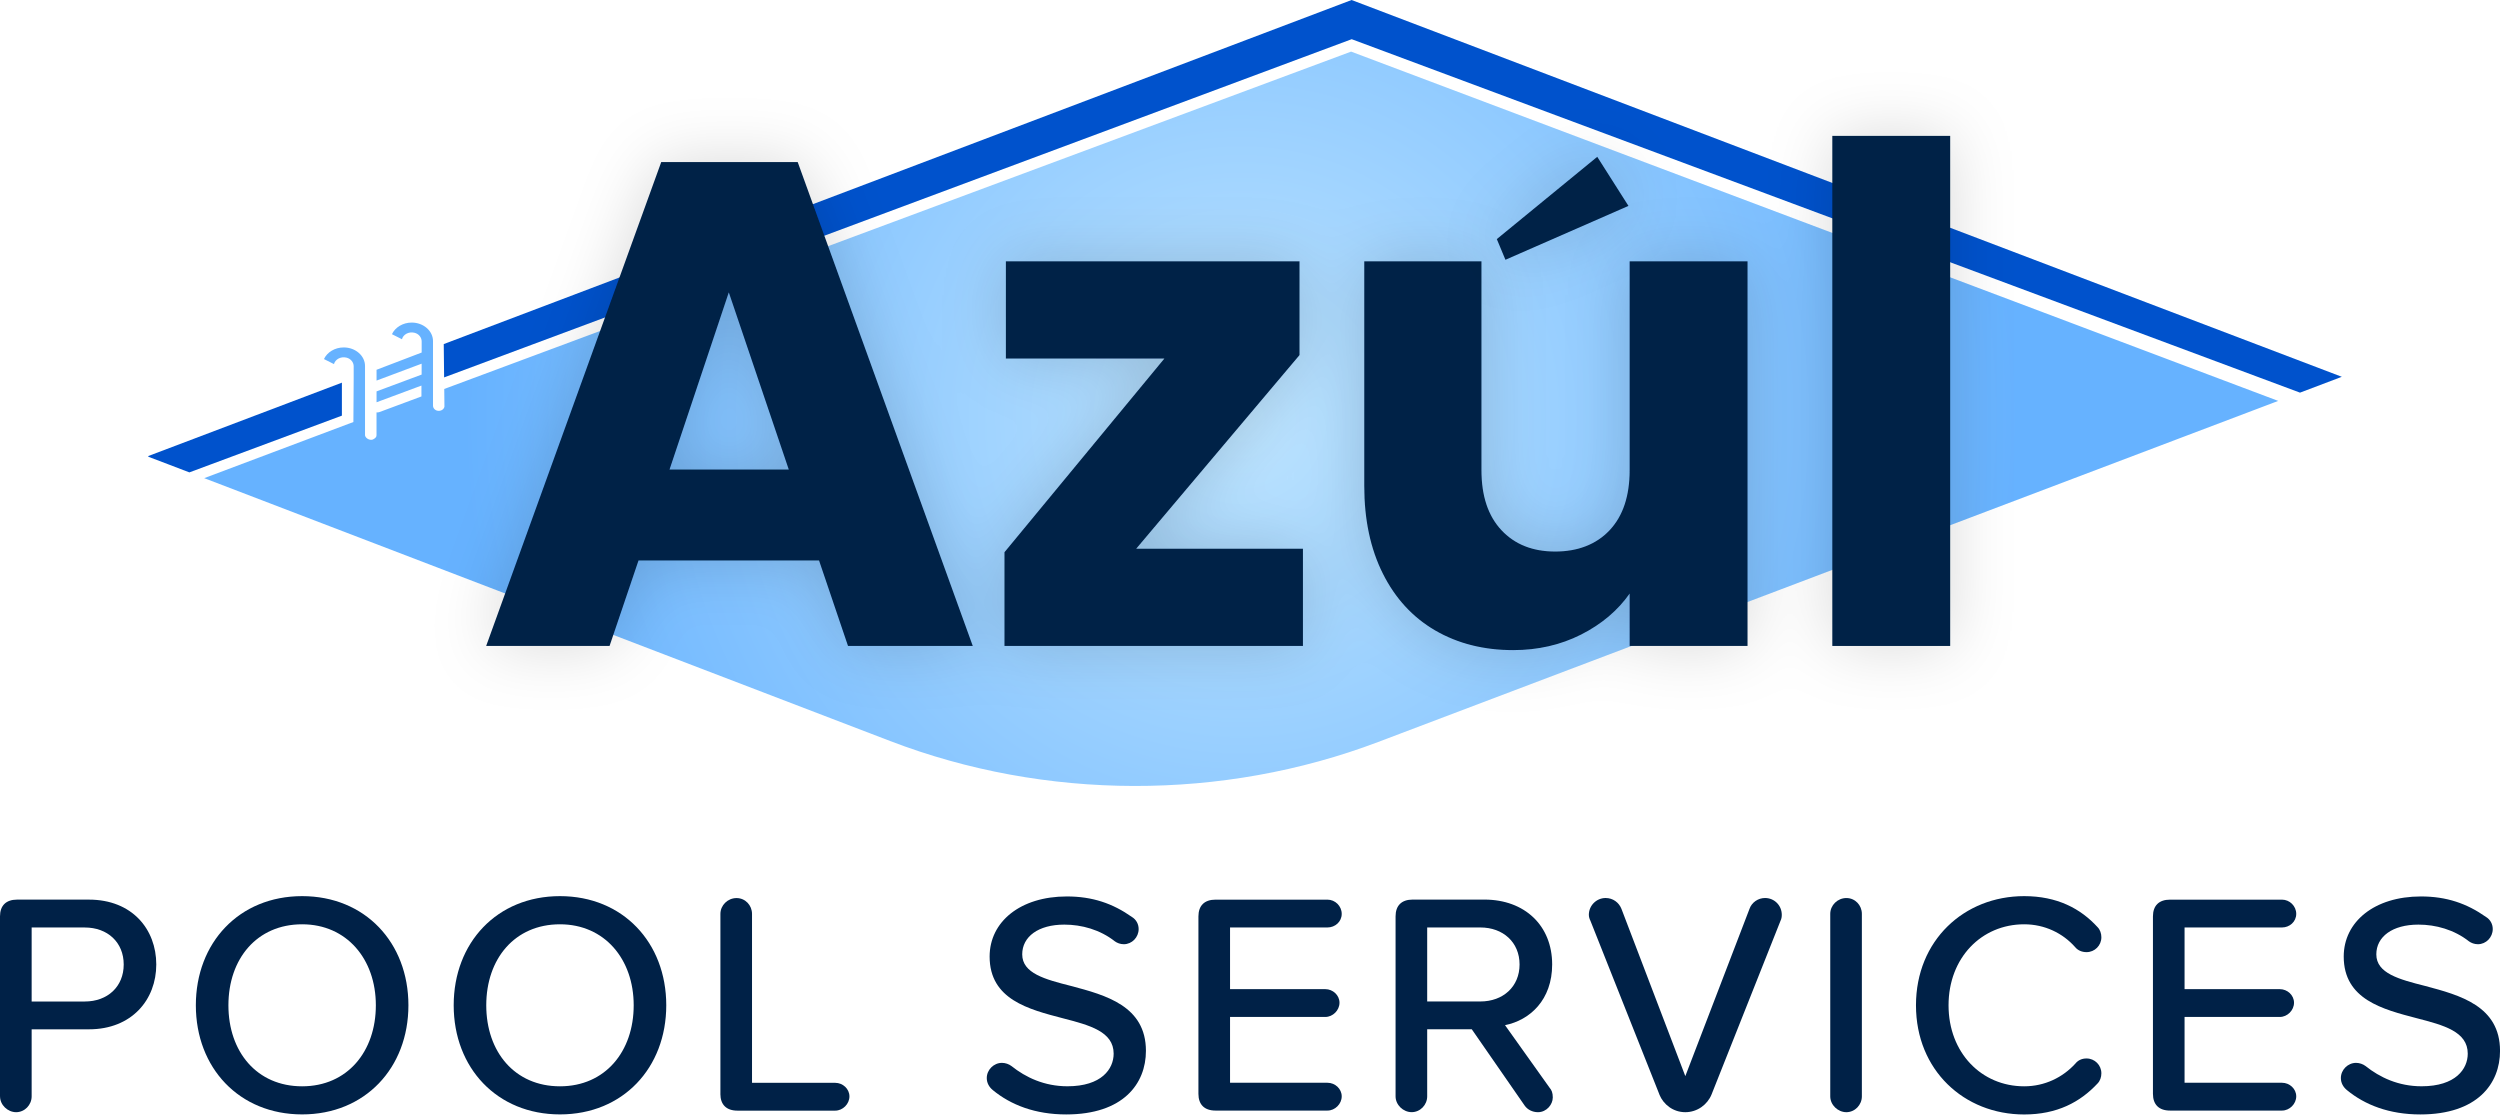
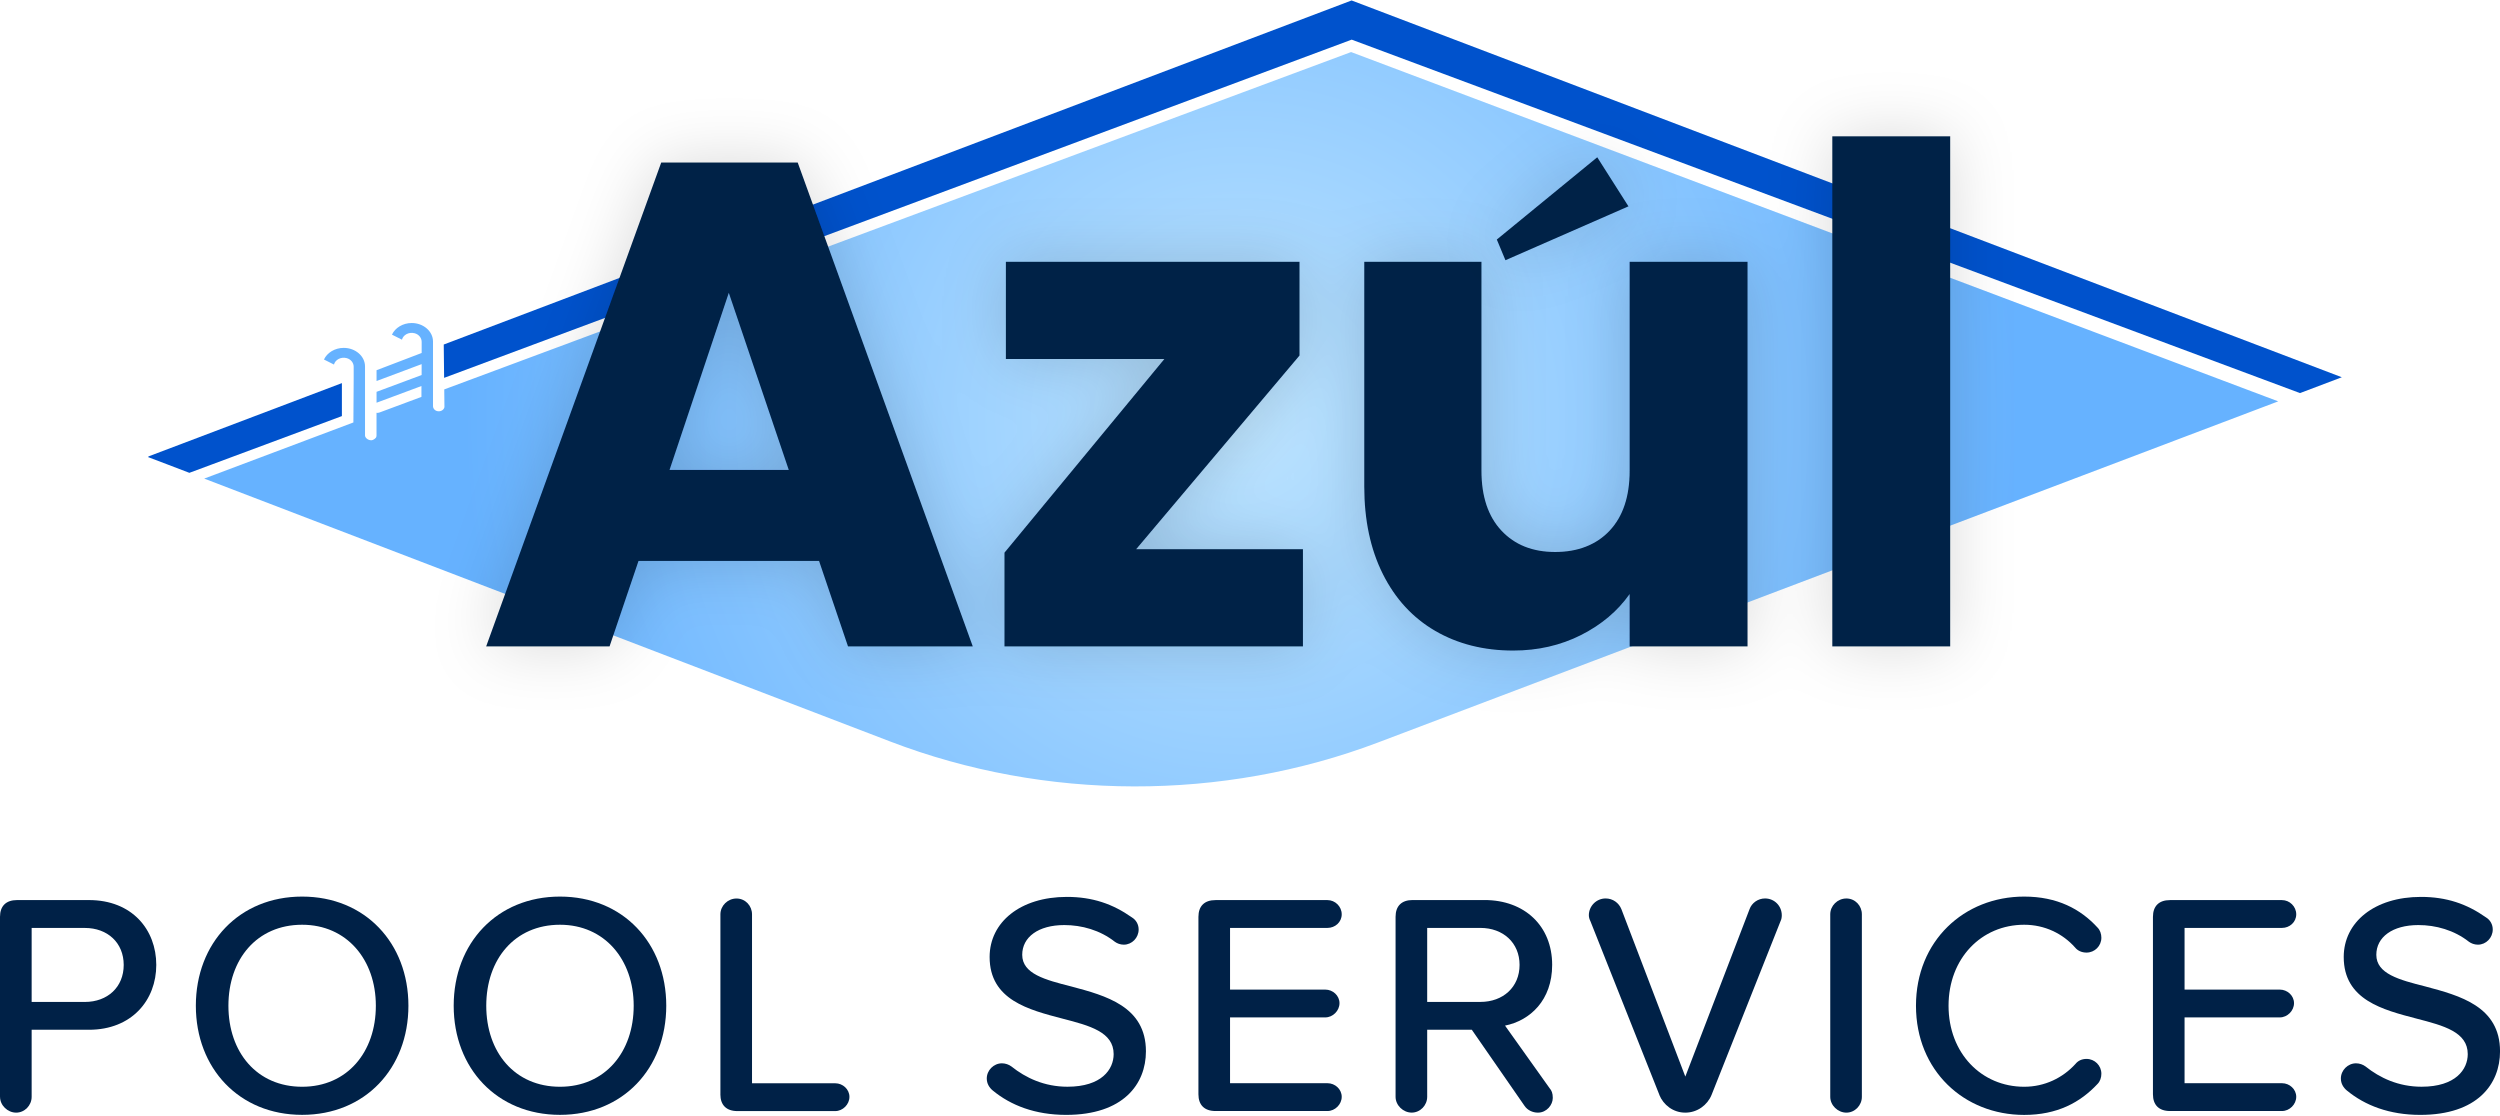
- <svg xmlns="http://www.w3.org/2000/svg" id="Layer_2" data-name="Layer 2" viewBox="0 0 789.14 351.78">
+ <svg xmlns="http://www.w3.org/2000/svg" id="Layer_2" data-name="Layer 2" width="789" height="352" viewBox="0 0 789.14 351.78" preserveAspectRatio="xMidYMid meet" shape-rendering="geometricPrecision" text-rendering="geometricPrecision">
  <defs>
    <radialGradient id="radial-gradient" cx="391.82" cy="132.19" fx="391.82" fy="132.19" r="245.54" gradientUnits="userSpaceOnUse">
      <stop offset="0" stop-color="#bde4ff" />
      <stop offset="1" stop-color="#66b2ff" />
    </radialGradient>
    <filter id="drop-shadow-1" x="123.43" y="12.88" width="523" height="223" filterUnits="userSpaceOnUse">
      <feOffset dx="0" dy="0" />
      <feGaussianBlur result="blur" stdDeviation="10" />
      <feFlood flood-color="#000" flood-opacity=".15" />
      <feComposite in2="blur" operator="in" />
      <feComposite in="SourceGraphic" />
    </filter>
    <filter id="drop-shadow-2" x="442.43" y="18.88" width="102" height="94" filterUnits="userSpaceOnUse">
      <feOffset dx="0" dy="0" />
      <feGaussianBlur result="blur-2" stdDeviation="10" />
      <feFlood flood-color="#000" flood-opacity=".15" />
      <feComposite in2="blur-2" operator="in" />
      <feComposite in="SourceGraphic" />
    </filter>
  </defs>
  <g id="Layer_4" data-name="Layer 4">
    <g>
-       <g>
+       <g shape-rendering="geometricPrecision">
        <path d="M0,346.08v-56.82c0-3.4,1.9-5.29,5.39-5.29h22.67c13.68,0,21.27,9.39,21.27,20.47s-7.69,20.47-21.27,20.47H9.99v21.17c0,2.7-2.2,4.99-4.89,4.99s-5.09-2.3-5.09-4.99ZM26.76,292.76H9.99v23.37h16.78c7.19,0,12.28-4.69,12.28-11.68s-5.09-11.68-12.28-11.68Z" style="fill: #002147;" />
        <path d="M95.37,282.87c19.87,0,33.55,14.68,33.55,34.45s-13.68,34.45-33.55,34.45-33.55-14.68-33.55-34.45,13.68-34.45,33.55-34.45ZM95.37,291.76c-14.28,0-23.27,10.88-23.27,25.57s8.99,25.57,23.27,25.57,23.27-10.99,23.27-25.57-9.19-25.57-23.27-25.57Z" style="fill: #002147;" />
        <path d="M176.76,282.87c19.87,0,33.55,14.68,33.55,34.45s-13.68,34.45-33.55,34.45-33.55-14.68-33.55-34.45,13.68-34.45,33.55-34.45ZM176.76,291.76c-14.28,0-23.27,10.88-23.27,25.57s8.99,25.57,23.27,25.57,23.27-10.99,23.27-25.57-9.19-25.57-23.27-25.57Z" style="fill: #002147;" />
        <path d="M227.4,345.29v-56.82c0-2.7,2.3-4.99,5.09-4.99s4.89,2.3,4.89,4.99v53.33h26.26c2.4,0,4.49,1.9,4.49,4.29s-2.1,4.49-4.49,4.49h-30.86c-3.5,0-5.39-1.9-5.39-5.29Z" style="fill: #002147;" />
        <path d="M311.48,340.29c0-2.6,2.2-4.79,4.79-4.79,1.1,0,2.2.4,3,1,4.49,3.59,10.39,6.39,17.68,6.39,10.79,0,14.58-5.49,14.58-10.29,0-6.99-7.59-8.99-16.08-11.19-10.69-2.8-23.07-5.89-23.07-19.47,0-10.99,9.69-18.97,24.37-18.97,8.09,0,14.48,2.2,20.57,6.49,1.3.8,2.1,2.2,2.1,3.8,0,2.6-2.1,4.79-4.69,4.79-1.1,0-2.1-.4-2.8-.9-4.69-3.7-10.49-5.29-15.98-5.29-8.19,0-13.28,3.8-13.28,9.39,0,5.99,7.19,7.89,15.48,9.99,10.88,2.9,23.57,6.29,23.57,20.47,0,10.39-7.19,20.07-25.17,20.07-9.79,0-17.48-3-23.17-7.69-1.1-.9-1.9-2.2-1.9-3.79Z" style="fill: #002147;" />
        <path d="M378.29,345.29v-56.02c0-3.4,1.9-5.29,5.39-5.29h35.35c2.4,0,4.49,2,4.49,4.49s-2.1,4.29-4.49,4.29h-30.76v19.47h30.06c2.4,0,4.49,1.9,4.49,4.29s-2.1,4.49-4.49,4.49h-30.06v20.77h30.76c2.4,0,4.49,1.9,4.49,4.29s-2.1,4.49-4.49,4.49h-35.35c-3.5,0-5.39-1.9-5.39-5.29Z" style="fill: #002147;" />
        <path d="M490.14,346.48c0,2.1-1.9,4.59-4.69,4.59-1.7,0-3.3-.8-4.19-2.1l-16.68-24.07h-14.08v21.17c0,2.7-2.2,4.99-4.89,4.99s-5.09-2.3-5.09-4.99v-56.82c0-3.4,1.9-5.29,5.39-5.29h22.67c12.68,0,21.37,8.19,21.37,20.47,0,11.18-6.99,17.58-14.88,19.17l14.08,19.77c.6.7,1,1.5,1,3.1ZM450.5,316.12h16.78c7.19,0,12.38-4.69,12.38-11.68s-5.19-11.68-12.38-11.68h-16.78v23.37Z" style="fill: #002147;" />
        <path d="M523.8,345.48l-21.77-54.83c-.3-.6-.5-1.2-.5-1.9,0-2.9,2.4-5.29,5.29-5.29,2.3,0,4.19,1.4,4.99,3.4l20.17,52.83,20.27-52.83c.7-2,2.7-3.4,4.89-3.4,3,0,5.29,2.4,5.29,5.29,0,.7-.1,1.3-.4,1.9l-21.77,54.83c-1.3,3.2-4.49,5.59-8.29,5.59s-6.89-2.4-8.19-5.59Z" style="fill: #002147;" />
        <path d="M577.73,346.08v-57.62c0-2.7,2.3-4.99,5.09-4.99s4.89,2.3,4.89,4.99v57.62c0,2.7-2.2,4.99-4.89,4.99s-5.09-2.3-5.09-4.99Z" style="fill: #002147;" />
        <path d="M604.79,317.32c0-20.47,15.18-34.45,34.15-34.45,10.39,0,17.78,3.89,23.17,9.79.8.8,1.2,2,1.2,3.2,0,2.6-2.1,4.69-4.69,4.69-1.5,0-2.8-.6-3.6-1.6-3.89-4.39-9.59-7.19-16.08-7.19-13.48,0-23.87,10.59-23.87,25.57s10.39,25.57,23.87,25.57c6.49,0,12.18-2.8,16.18-7.19.8-1,2-1.6,3.5-1.6,2.6,0,4.69,2.1,4.69,4.69,0,1.2-.4,2.4-1.2,3.2-5.49,5.89-12.78,9.79-23.17,9.79-18.97,0-34.15-13.98-34.15-34.45Z" style="fill: #002147;" />
        <path d="M679.59,345.29v-56.02c0-3.4,1.9-5.29,5.39-5.29h35.35c2.4,0,4.49,2,4.49,4.49s-2.1,4.29-4.49,4.29h-30.76v19.47h30.06c2.4,0,4.49,1.9,4.49,4.29s-2.1,4.49-4.49,4.49h-30.06v20.77h30.76c2.4,0,4.49,1.9,4.49,4.29s-2.1,4.49-4.49,4.49h-35.35c-3.5,0-5.39-1.9-5.39-5.29Z" style="fill: #002147;" />
        <path d="M738.91,340.29c0-2.6,2.2-4.79,4.79-4.79,1.1,0,2.2.4,3,1,4.49,3.59,10.39,6.39,17.68,6.39,10.79,0,14.58-5.49,14.58-10.29,0-6.99-7.59-8.99-16.08-11.19-10.69-2.8-23.07-5.89-23.07-19.47,0-10.99,9.69-18.97,24.37-18.97,8.09,0,14.48,2.2,20.57,6.49,1.3.8,2.1,2.2,2.1,3.8,0,2.6-2.1,4.79-4.69,4.79-1.1,0-2.1-.4-2.8-.9-4.69-3.7-10.49-5.29-15.98-5.29-8.19,0-13.28,3.8-13.28,9.39,0,5.99,7.19,7.89,15.48,9.99,10.88,2.9,23.57,6.29,23.57,20.47,0,10.39-7.19,20.07-25.17,20.07-9.79,0-17.48-3-23.17-7.69-1.1-.9-1.9-2.2-1.9-3.79Z" style="fill: #002147;" />
      </g>
      <g>
        <path d="M426.48,16.29L140.23,122.78l.06,5.58c-.16.87-1.14,1.51-2.23,1.28-.83-.17-1.38-.86-1.38-1.6v-2.03h0v-18.35c0-3.21-3.02-5.84-6.72-5.84h0c-2.81,0-5.24,1.53-6.24,3.67,0,0,0,0,0,0l3.16,1.59s0,0,0,0c.37-1.46,2.1-2.5,3.96-2.04,1.37.34,2.26,1.49,2.26,2.72v3.52s0,0,0,0l-14.24,5.44s0,0,0,0v3.41s0,0,0,0l11.71-4.39,2.52-.94s0,0,0,0v3.44s0,0,0,0l-14.23,5.3h0v3.44s0,0,0,0l12.66-4.71,1.51-.56s0,0,0,0v3.43s0,0,0,0l-13.22,4.92c-.31.12-.64.15-.96.11,0,0,0,0,0,0v7.16c0,.23-.05.44-.15.63h0s-.66.88-1.54.87c-1.04,0-1.94-.82-1.94-1.51v-3.46h0v-18.35c0-3.21-3.02-5.84-6.72-5.84-2.82,0-5.24,1.53-6.24,3.67,0,0,0,0,0,0l3.16,1.59s0,0,0,0c.37-1.46,2.1-2.5,3.96-2.04,1.37.34,2.26,1.49,2.26,2.72v3.83h0s0-.05,0-.05h0l-.09,13.82-47.09,17.72c24.65,9.47,216.5,82.97,216.5,82.97,49.05,18.82,104.92,18.93,154.07.31l284.1-107.66L426.48,16.29Z" style="fill: url(#radial-gradient); fill-rule: evenodd;" />
        <path d="M59.78,149.11l48.14-17.91v-10.41s-61.19,23.19-61.19,23.19l.21.08-.21.08,6.19,2.35h0c1,.38,3.41,1.3,6.85,2.62Z" style="fill: #0052cc; fill-rule: evenodd;" />
        <polygon points="426.64 0 426.64 0 140.07 108.61 140.07 108.61 140.19 119.13 426.67 12.37 726.01 123.94 739.21 118.94 739.21 118.94 426.64 0" style="fill: #0052cc; fill-rule: evenodd;" />
      </g>
      <g>
-         <g style="filter: url(#drop-shadow-1);">
+         <g shape-rendering="geometricPrecision" text-rendering="geometricPrecision" style="filter: url(#drop-shadow-1);">
          <path d="M258.55,176.92h-57l-9.14,26.98h-38.95l55.26-152.74h43.08l55.26,152.74h-39.38l-9.14-26.98ZM248.98,148.2l-18.93-55.92-18.71,55.92h37.64Z" style="fill: #002147;" />
          <path d="M358.63,173.22h52.65v30.68h-94.21v-29.59l50.48-61.14h-50.04v-30.68h92.69v29.59l-51.57,61.14Z" style="fill: #002147;" />
          <path d="M551.62,82.49v121.41h-37.21v-16.54c-3.77,5.37-8.89,9.68-15.34,12.95-6.46,3.26-13.6,4.9-21.43,4.9-9.28,0-17.48-2.07-24.59-6.2-7.11-4.13-12.62-10.12-16.54-17.95-3.92-7.83-5.87-17.04-5.87-27.63v-70.93h36.99v65.93c0,8.13,2.1,14.43,6.31,18.93,4.21,4.5,9.86,6.74,16.97,6.74s12.98-2.25,17.19-6.74c4.21-4.49,6.31-10.8,6.31-18.93v-65.93h37.21Z" style="fill: #002147;" />
          <path d="M615.59,42.89v161.01h-37.21V42.89h37.21Z" style="fill: #002147;" />
        </g>
-         <polyline points="472.48 75.47 475.2 82 514.03 64.99 504.18 49.5" style="fill: #002147; filter: url(#drop-shadow-2);" />
+         <polyline points="472.48 75.47 475.2 82 514.03 64.99 504.18 49.5" style="fill: #002147;" shape-rendering="geometricPrecision" filter="url(#drop-shadow-2)" />
      </g>
    </g>
  </g>
</svg>
